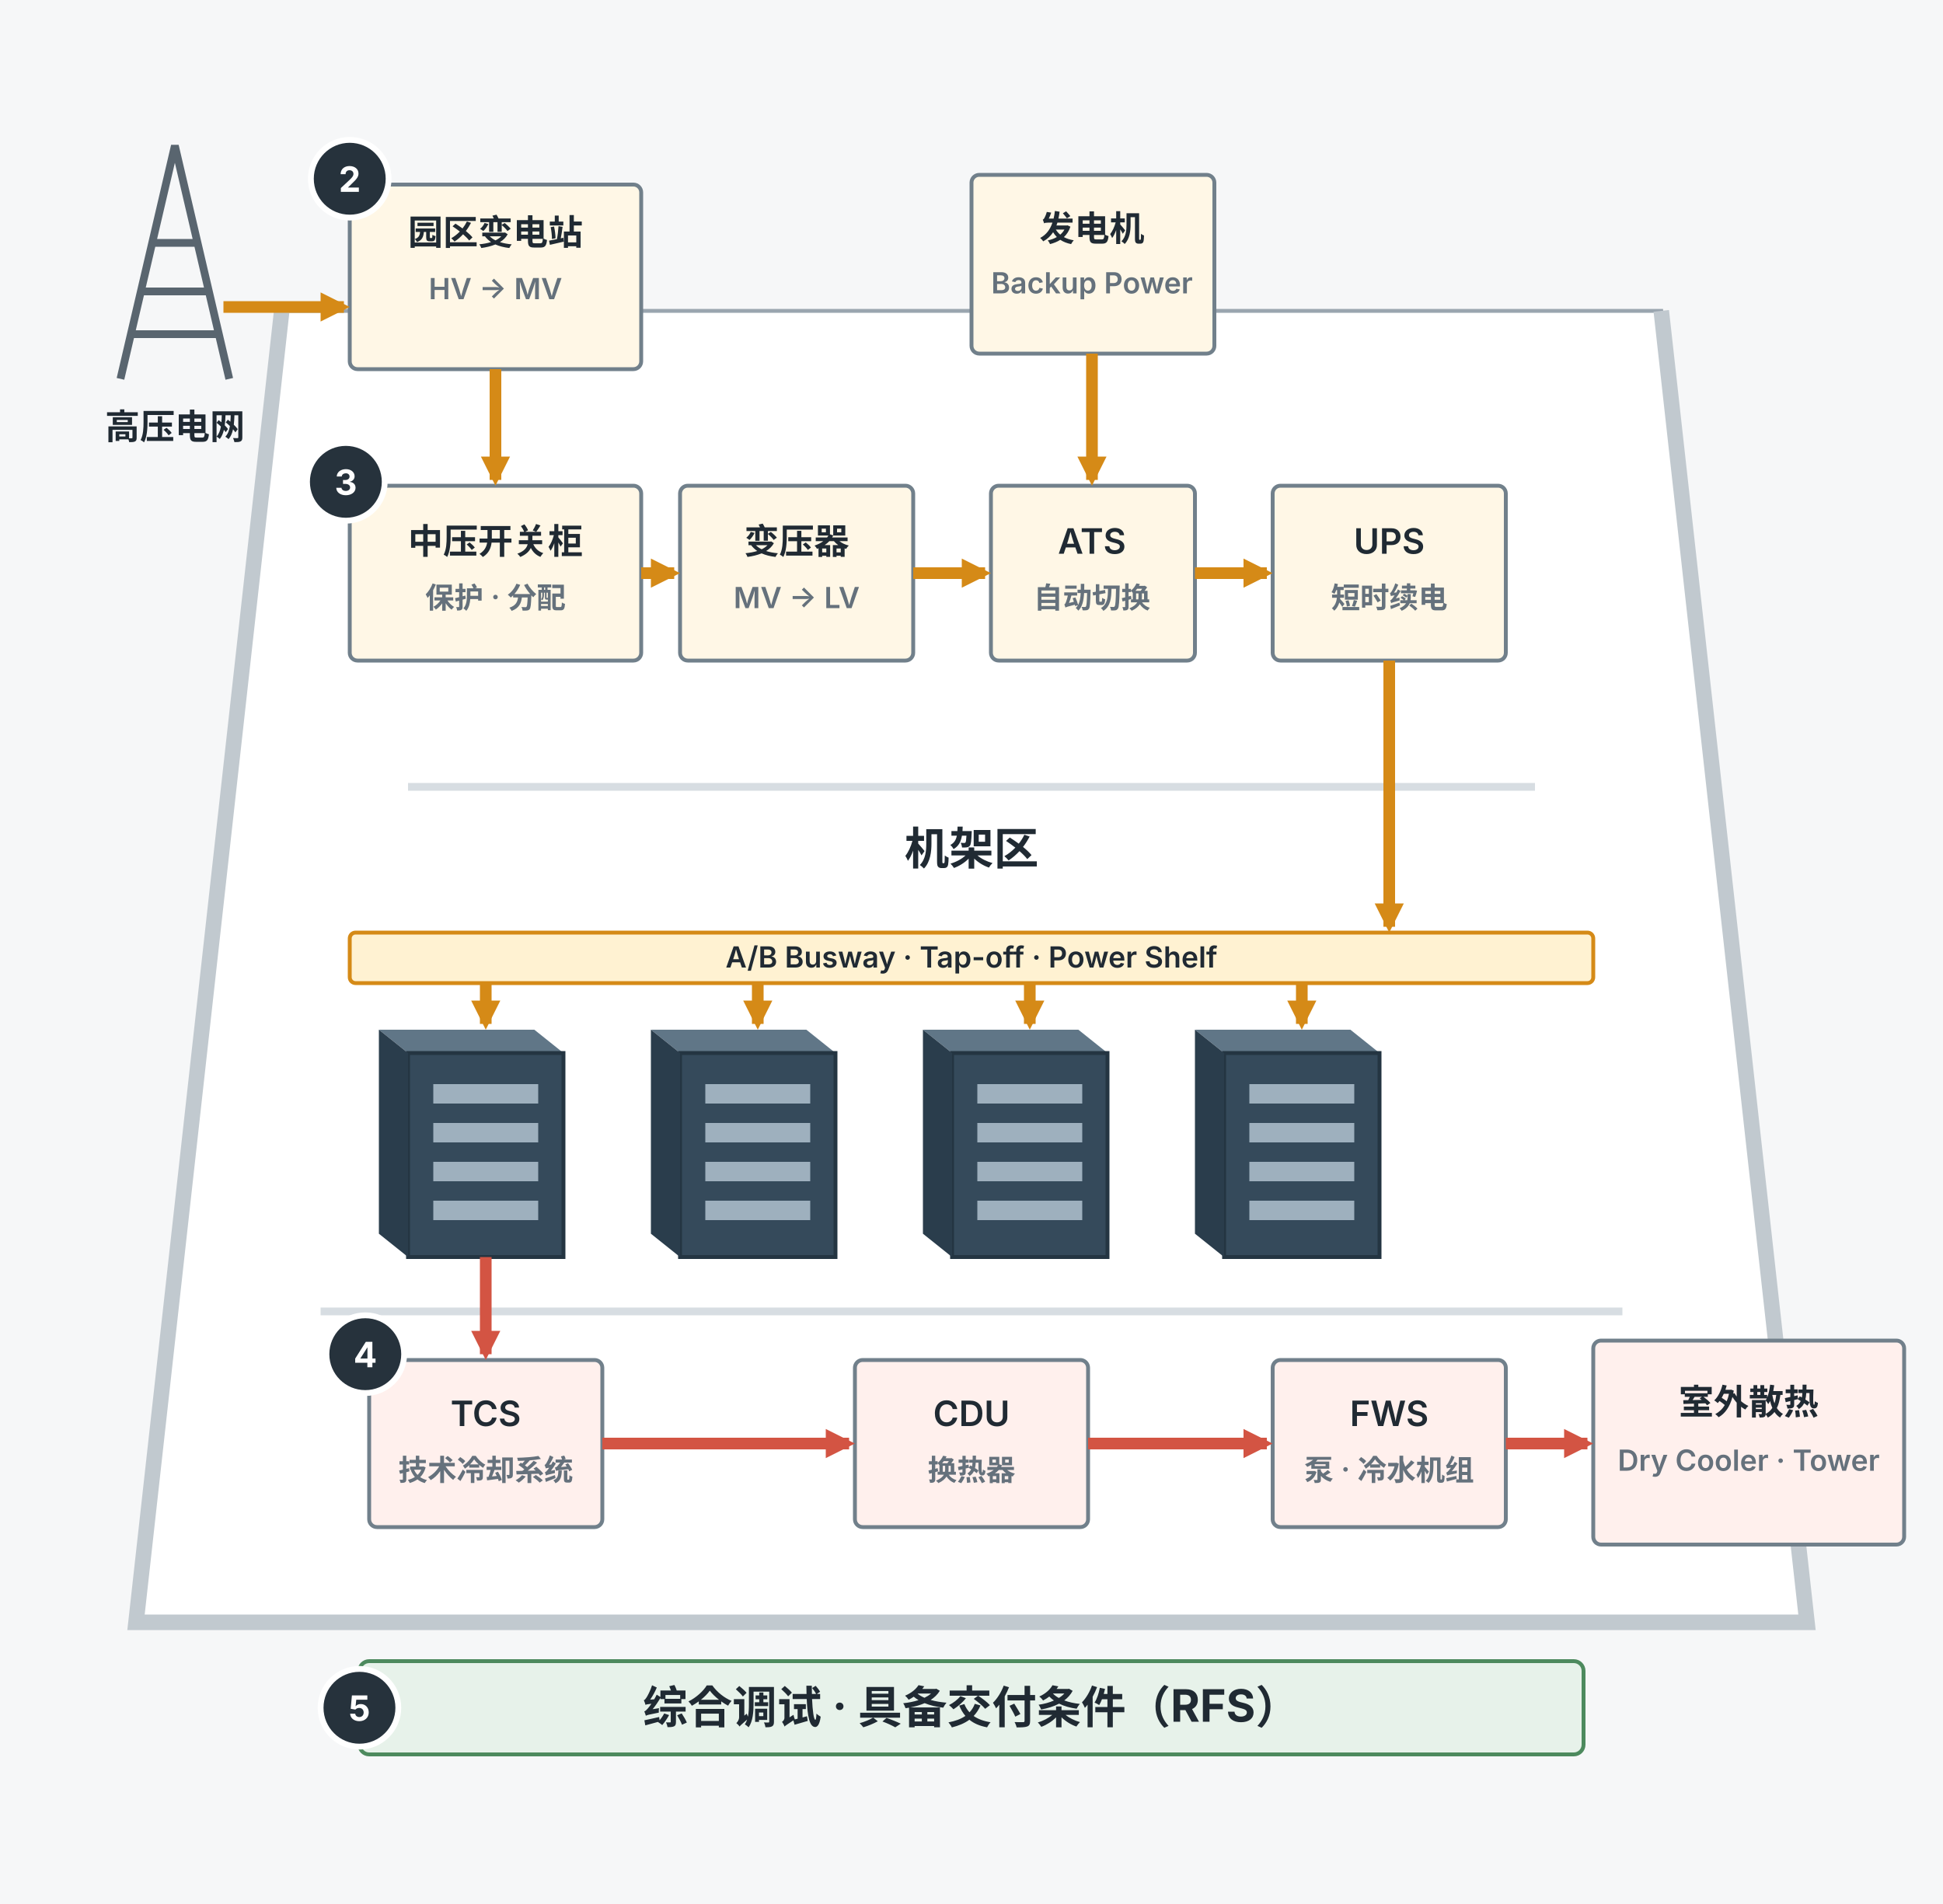
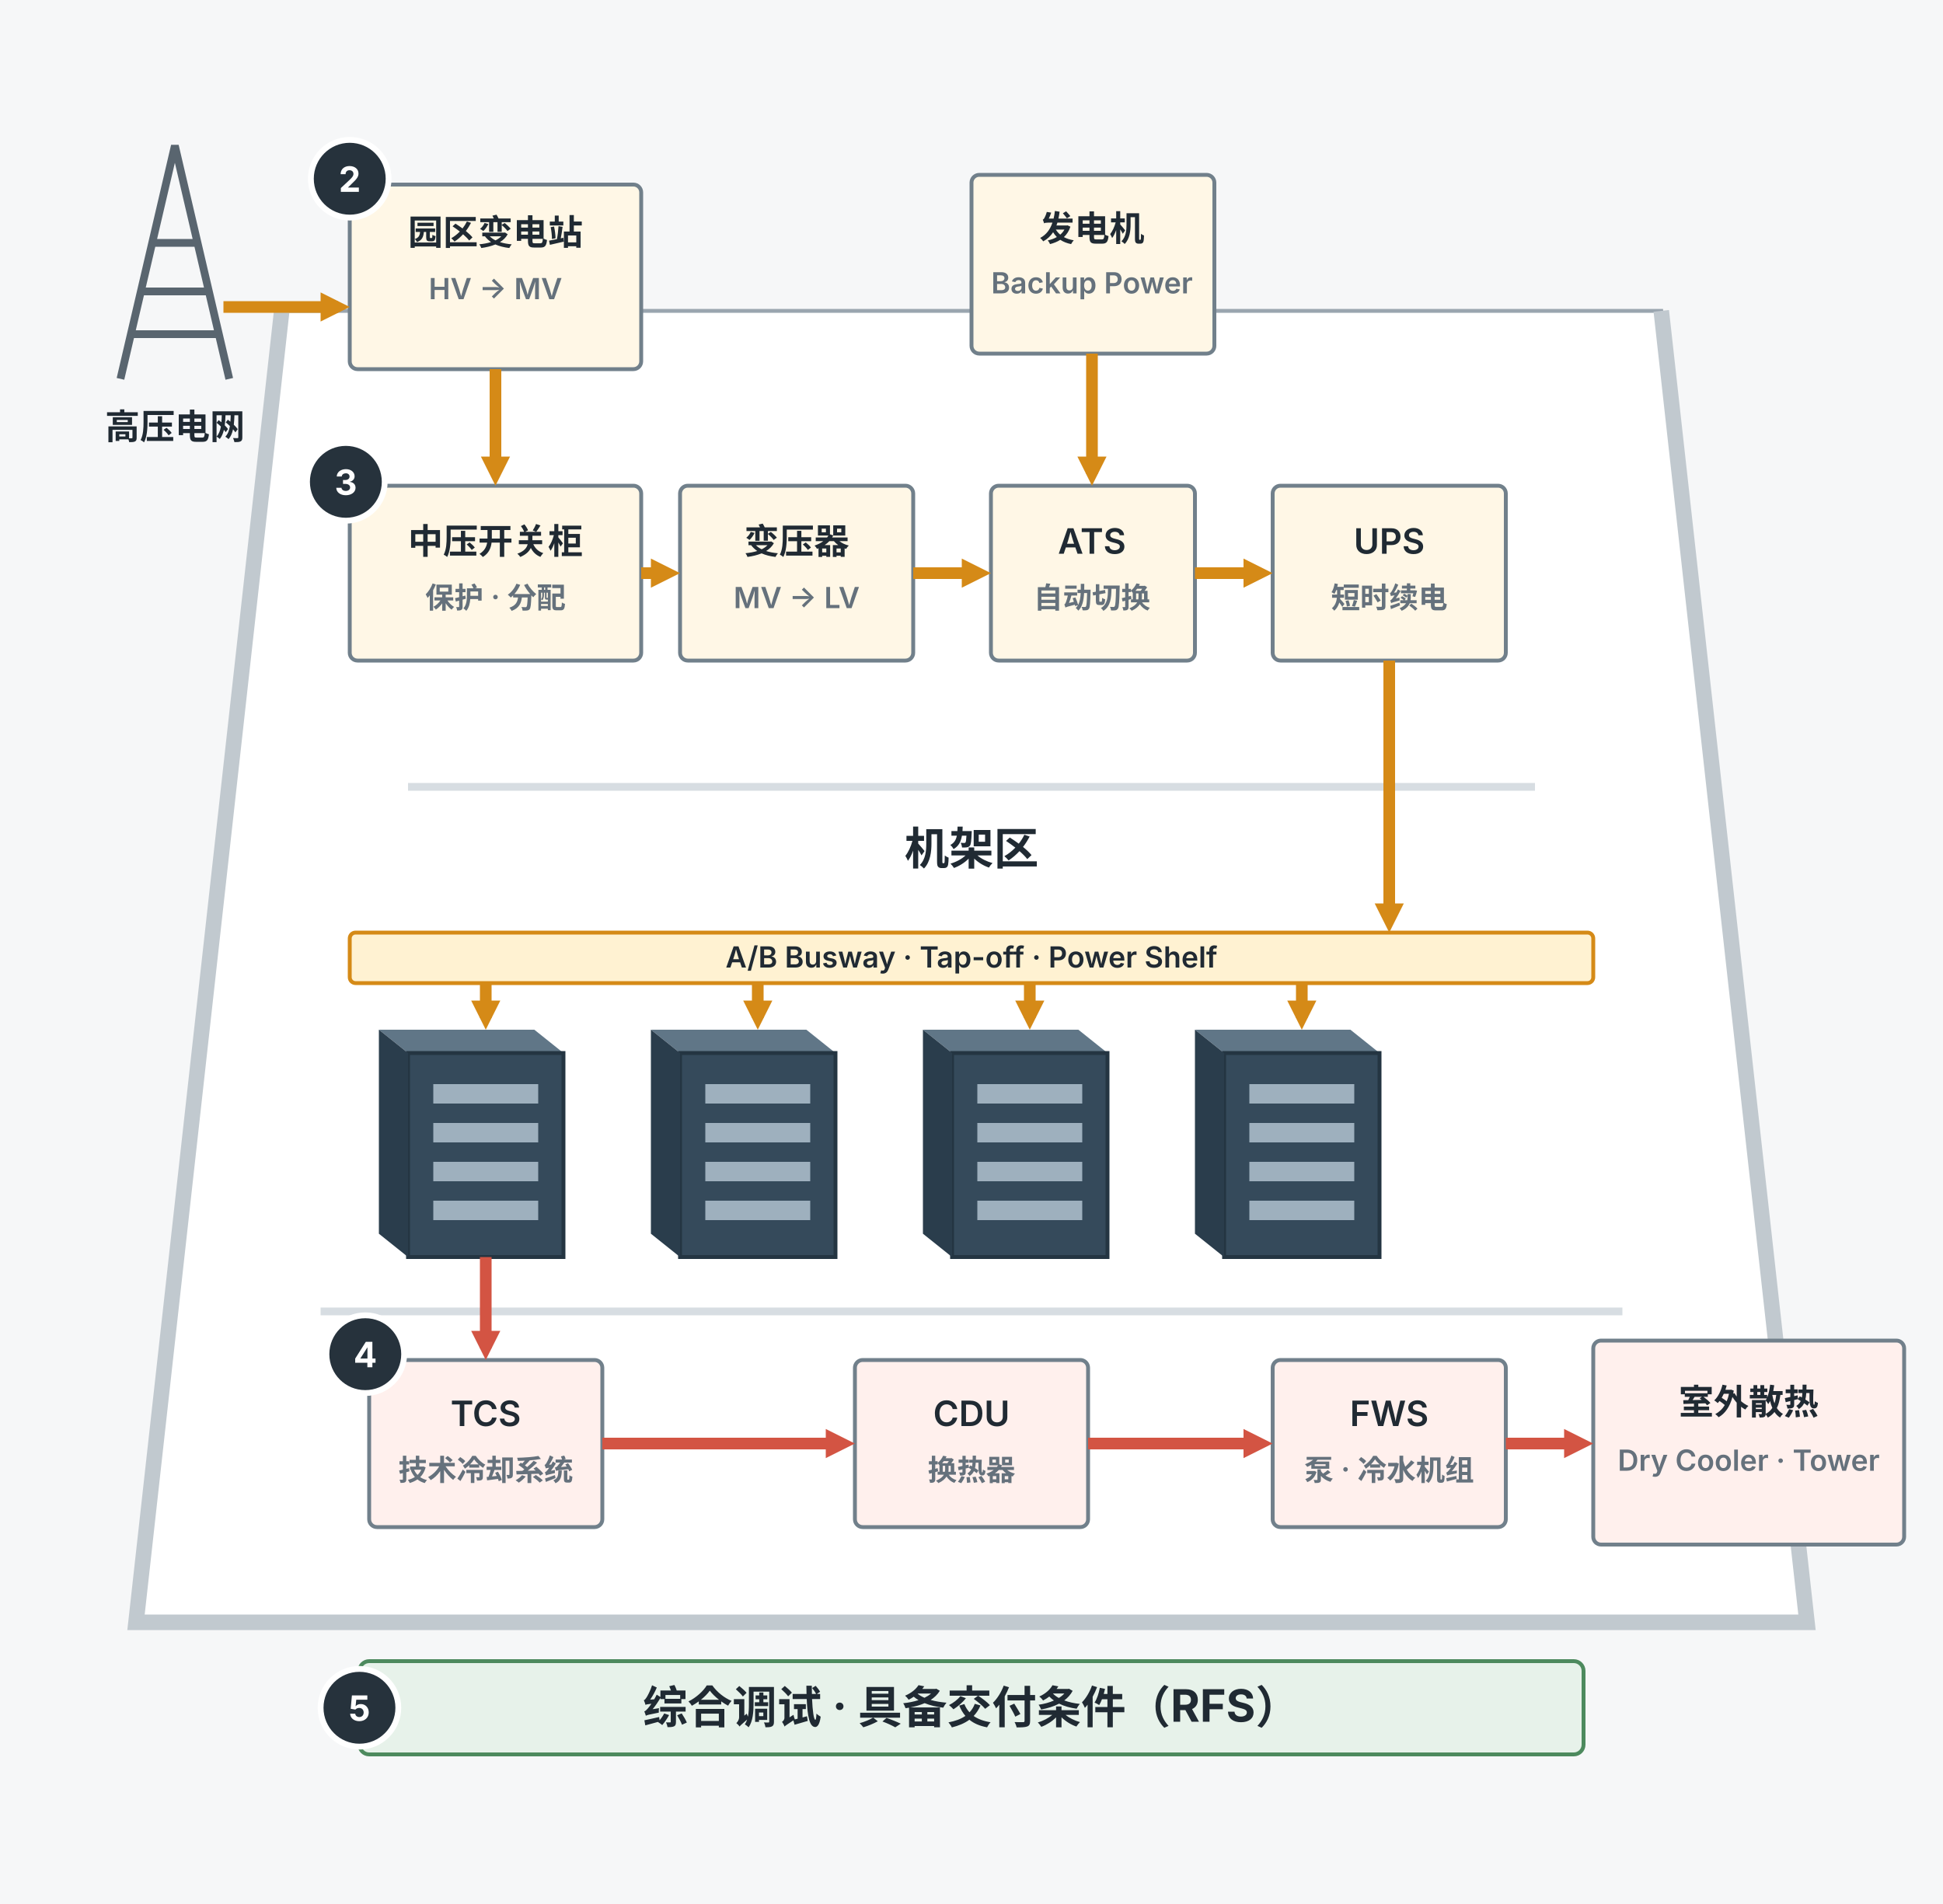
<svg xmlns="http://www.w3.org/2000/svg" width="1000" height="980" viewBox="0 0 1000 980" role="img" aria-labelledby="title desc">
  <defs>
-     <marker id="p" markerWidth="15" markerHeight="15" refX="12" refY="7.5" orient="auto" markerUnits="userSpaceOnUse">
+     <marker id="p" markerWidth="15" markerHeight="15" refX="9" refY="7.5" orient="auto" markerUnits="userSpaceOnUse">
      <path d="M0 0L15 7.5L0 15Z" fill="#d58a17" />
    </marker>
-     <marker id="h" markerWidth="15" markerHeight="15" refX="12" refY="7.5" orient="auto" markerUnits="userSpaceOnUse">
+     <marker id="h" markerWidth="15" markerHeight="15" refX="9" refY="7.5" orient="auto" markerUnits="userSpaceOnUse">
      <path d="M0 0L15 7.5L0 15Z" fill="#d35443" />
    </marker>
    <style>
      .bg{fill:#f6f7f8}.floor{fill:#fff;stroke:#9aa5af;stroke-width:2}.wall{fill:none;stroke:#c1c9cf;stroke-width:8}
      .equip{fill:#fff;stroke:#71808b;stroke-width:2}.power-equip{fill:#fff7e6}.cool-equip{fill:#fff0ed}.rack-front{fill:#354a5b;stroke:#243542;stroke-width:2}.rack-top{fill:#607687}.rack-side{fill:#2a3d4c}.slot{fill:#9eb0be}
      .ink{fill:#202a33}.muted{fill:#65717c}.label{font:700 23px -apple-system,BlinkMacSystemFont,"Segoe UI",sans-serif}.minor{font:600 18px -apple-system,BlinkMacSystemFont,"Segoe UI",sans-serif}.tiny{font:600 15px -apple-system,BlinkMacSystemFont,"Segoe UI",sans-serif}.micro{font:600 13px -apple-system,BlinkMacSystemFont,"Segoe UI",sans-serif}.center{text-anchor:middle}
      .power{fill:none;stroke:#d58a17;stroke-width:6;stroke-linecap:butt;stroke-linejoin:round}.heat{fill:none;stroke:#d35443;stroke-width:6;stroke-linecap:butt;stroke-linejoin:round}
      .marker{fill:#26323c;stroke:#fff;stroke-width:3}.num{fill:#fff;font:700 18px -apple-system,BlinkMacSystemFont,"Segoe UI",sans-serif;text-anchor:middle;dominant-baseline:middle}.gate{fill:#e7f2ea;stroke:#4d8a5e;stroke-width:2}
    </style>
  </defs>
  <rect class="bg" width="1000" height="980" />
  <polygon class="floor" points="145,160 855,160 930,835 70,835" />
  <path class="wall" d="M145 160L70 835H930L855 160" />
  <path d="M210 405H790M165 675H835" fill="none" stroke="#d7dde2" stroke-width="4" />
  <g stroke="#59656f" stroke-width="4" fill="none">
    <path d="M62 195L90 75L118 195M72 150H108M68 172H112M78 125H102" />
  </g>
  <text class="minor ink center" x="90" y="226">高压电网</text>
  <rect class="equip power-equip" x="180" y="95" width="150" height="95" rx="4" />
  <text class="minor ink center" x="255" y="126">园区变电站</text>
  <text class="tiny muted center" x="255" y="154">HV → MV</text>
  <circle class="marker" cx="180" cy="92" r="20" />
  <text class="num" x="180" y="92">2</text>
  <rect class="equip power-equip" x="500" y="90" width="125" height="92" rx="4" />
  <text class="minor ink center" x="562" y="124">发电机</text>
  <text class="tiny muted center" x="562" y="151">Backup Power</text>
  <rect class="equip power-equip" x="180" y="250" width="150" height="90" rx="4" />
  <text class="minor ink center" x="255" y="285">中压开关柜</text>
  <text class="tiny muted center" x="255" y="313">保护 · 分配</text>
  <rect class="equip power-equip" x="350" y="250" width="120" height="90" rx="4" />
  <text class="minor ink center" x="410" y="285">变压器</text>
  <text class="tiny muted center" x="410" y="313">MV → LV</text>
  <rect class="equip power-equip" x="510" y="250" width="105" height="90" rx="4" />
  <text class="minor ink center" x="562" y="285">ATS</text>
  <text class="tiny muted center" x="562" y="313">自动切换</text>
  <rect class="equip power-equip" x="655" y="250" width="120" height="90" rx="4" />
  <text class="minor ink center" x="715" y="285">UPS</text>
  <text class="tiny muted center" x="715" y="313">短时续电</text>
  <circle class="marker" cx="178" cy="248" r="20" />
  <text class="num" x="178" y="248">3</text>
  <rect class="equip cool-equip" x="190" y="700" width="120" height="86" rx="4" />
  <text class="minor ink center" x="250" y="734">TCS</text>
  <text class="tiny muted center" x="250" y="762">技术冷却系统</text>
  <rect class="equip cool-equip" x="440" y="700" width="120" height="86" rx="4" />
  <text class="minor ink center" x="500" y="734">CDU</text>
  <text class="tiny muted center" x="500" y="762">换热器</text>
  <rect class="equip cool-equip" x="655" y="700" width="120" height="86" rx="4" />
  <text class="minor ink center" x="715" y="734">FWS</text>
  <text class="tiny muted center" x="715" y="762">泵 · 冷水机组</text>
  <circle class="marker" cx="188" cy="697" r="20" />
  <text class="num" x="188" y="697">4</text>
  <rect class="equip cool-equip" x="820" y="690" width="160" height="105" rx="4" />
  <text class="minor ink center" x="900" y="728">室外散热</text>
  <text class="tiny muted center" x="900" y="757">Dry Cooler · Tower</text>
  <text class="label ink center" x="500" y="445">机架区</text>
  <g>
    <g transform="translate(195 530)">
      <polygon class="rack-top" points="0,0 80,0 95,12 15,12" />
      <rect class="rack-front" x="15" y="12" width="80" height="105" />
      <polygon class="rack-side" points="0,0 15,12 15,117 0,105" />
      <rect class="slot" x="28" y="28" width="54" height="10" />
      <rect class="slot" x="28" y="48" width="54" height="10" />
      <rect class="slot" x="28" y="68" width="54" height="10" />
      <rect class="slot" x="28" y="88" width="54" height="10" />
    </g>
    <g transform="translate(335 530)">
      <polygon class="rack-top" points="0,0 80,0 95,12 15,12" />
      <rect class="rack-front" x="15" y="12" width="80" height="105" />
      <polygon class="rack-side" points="0,0 15,12 15,117 0,105" />
      <rect class="slot" x="28" y="28" width="54" height="10" />
      <rect class="slot" x="28" y="48" width="54" height="10" />
      <rect class="slot" x="28" y="68" width="54" height="10" />
      <rect class="slot" x="28" y="88" width="54" height="10" />
    </g>
    <g transform="translate(475 530)">
      <polygon class="rack-top" points="0,0 80,0 95,12 15,12" />
      <rect class="rack-front" x="15" y="12" width="80" height="105" />
      <polygon class="rack-side" points="0,0 15,12 15,117 0,105" />
      <rect class="slot" x="28" y="28" width="54" height="10" />
      <rect class="slot" x="28" y="48" width="54" height="10" />
      <rect class="slot" x="28" y="68" width="54" height="10" />
      <rect class="slot" x="28" y="88" width="54" height="10" />
    </g>
    <g transform="translate(615 530)">
      <polygon class="rack-top" points="0,0 80,0 95,12 15,12" />
      <rect class="rack-front" x="15" y="12" width="80" height="105" />
      <polygon class="rack-side" points="0,0 15,12 15,117 0,105" />
      <rect class="slot" x="28" y="28" width="54" height="10" />
      <rect class="slot" x="28" y="48" width="54" height="10" />
      <rect class="slot" x="28" y="68" width="54" height="10" />
      <rect class="slot" x="28" y="88" width="54" height="10" />
    </g>
  </g>
  <rect x="180" y="480" width="640" height="26" rx="3" fill="#fff2d2" stroke="#d58a17" stroke-width="2" />
  <text class="tiny ink center" x="500" y="498">A/B Busway · Tap-off · Power Shelf</text>
  <rect class="gate" x="185" y="855" width="630" height="48" rx="5" />
  <text class="label ink center" x="500" y="887">综合调试 · 具备交付条件（RFS）</text>
  <circle class="marker" cx="185" cy="879" r="20" />
  <text class="num" x="185" y="879">5</text>
-   <path class="power" d="M115 158H177" marker-end="url(#p)" />
-   <path class="power" d="M255 190V247" marker-end="url(#p)" />
-   <path class="power" d="M330 295H347" marker-end="url(#p)" />
-   <path class="power" d="M470 295H507" marker-end="url(#p)" />
-   <path class="power" d="M562 182V247" marker-end="url(#p)" />
-   <path class="power" d="M615 295H652" marker-end="url(#p)" />
-   <path class="power" d="M715 340V477" marker-end="url(#p)" />
-   <path class="power" d="M250 506V527" marker-end="url(#p)" />
-   <path class="power" d="M390 506V527" marker-end="url(#p)" />
-   <path class="power" d="M530 506V527" marker-end="url(#p)" />
-   <path class="power" d="M670 506V527" marker-end="url(#p)" />
-   <path class="heat" d="M250 647V697" marker-end="url(#h)" />
-   <path class="heat" d="M310 743H437" marker-end="url(#h)" />
-   <path class="heat" d="M560 743H652" marker-end="url(#h)" />
-   <path class="heat" d="M775 743H817" marker-end="url(#h)" />
+   <path class="power" d="M115 158H174" marker-end="url(#p)" />
+   <path class="power" d="M255 190V244" marker-end="url(#p)" />
+   <path class="power" d="M330 295H344" marker-end="url(#p)" />
+   <path class="power" d="M470 295H504" marker-end="url(#p)" />
+   <path class="power" d="M562 182V244" marker-end="url(#p)" />
+   <path class="power" d="M615 295H649" marker-end="url(#p)" />
+   <path class="power" d="M715 340V474" marker-end="url(#p)" />
+   <path class="power" d="M250 506V524" marker-end="url(#p)" />
+   <path class="power" d="M390 506V524" marker-end="url(#p)" />
+   <path class="power" d="M530 506V524" marker-end="url(#p)" />
+   <path class="power" d="M670 506V524" marker-end="url(#p)" />
+   <path class="heat" d="M250 647V694" marker-end="url(#h)" />
+   <path class="heat" d="M310 743H434" marker-end="url(#h)" />
+   <path class="heat" d="M560 743H649" marker-end="url(#h)" />
+   <path class="heat" d="M775 743H814" marker-end="url(#h)" />
</svg>
